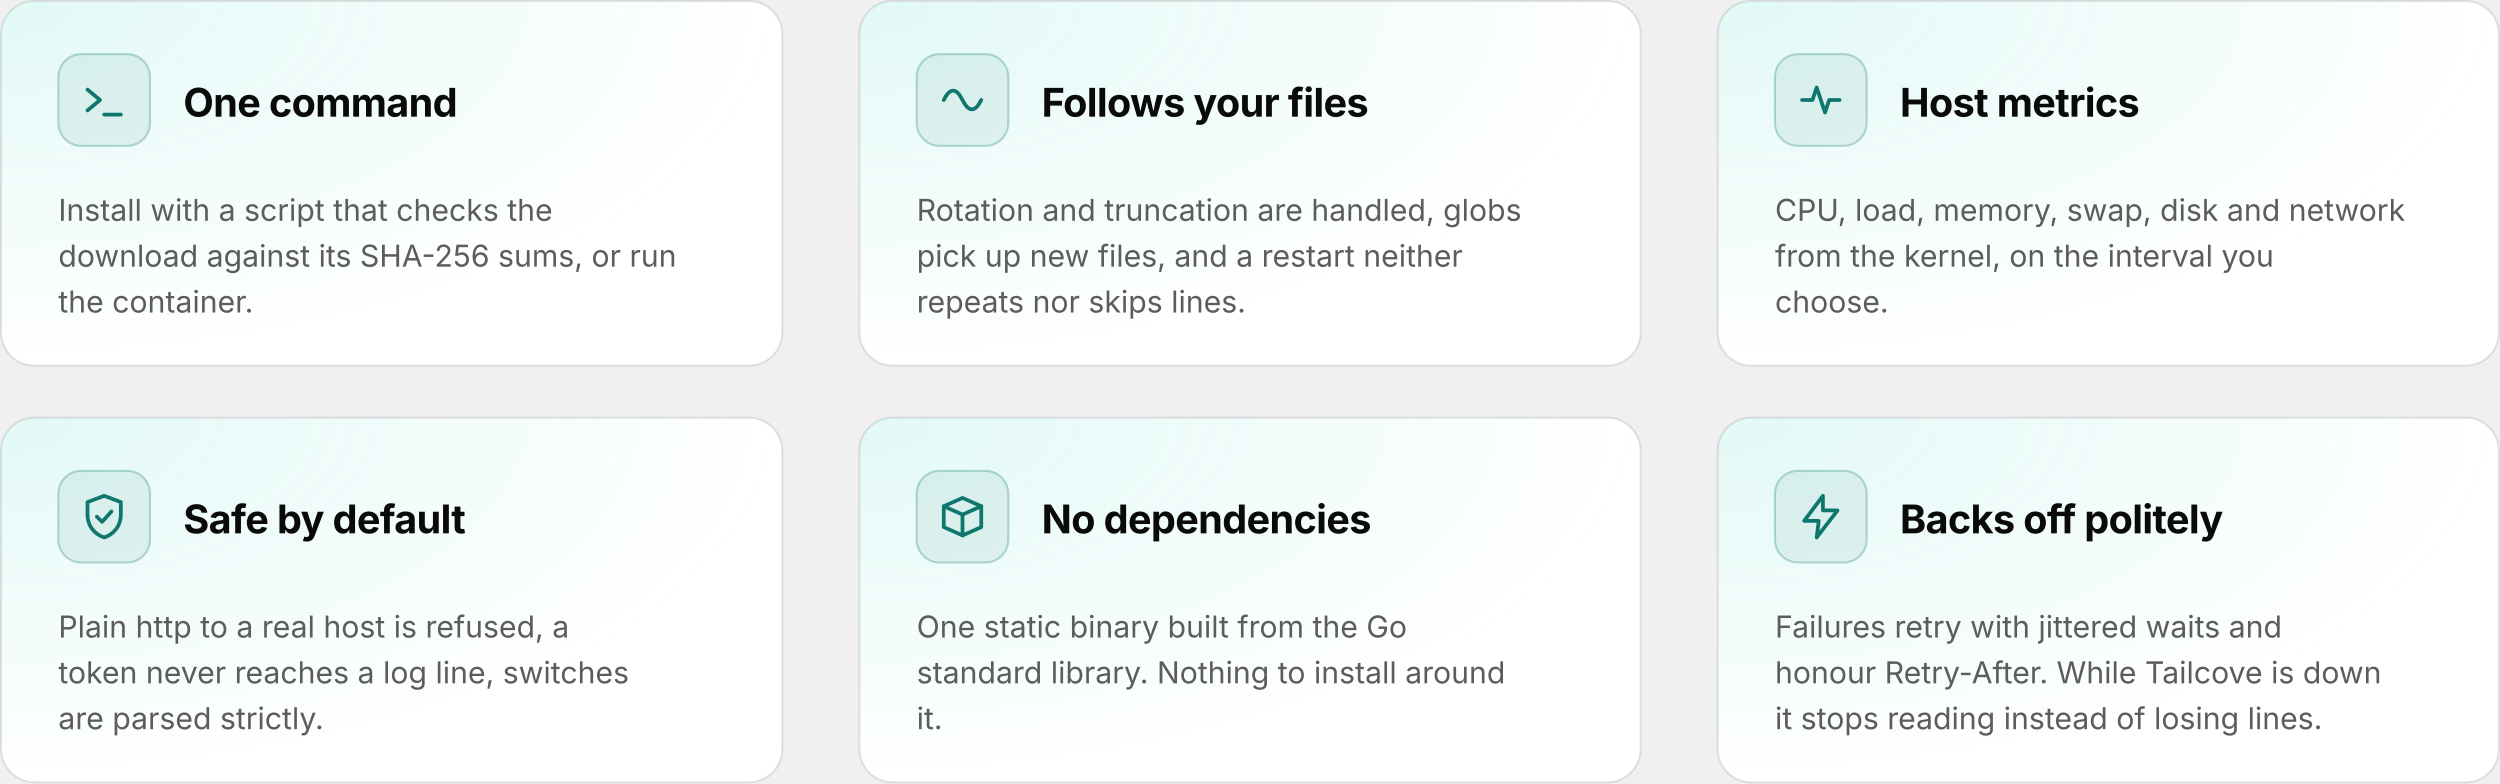
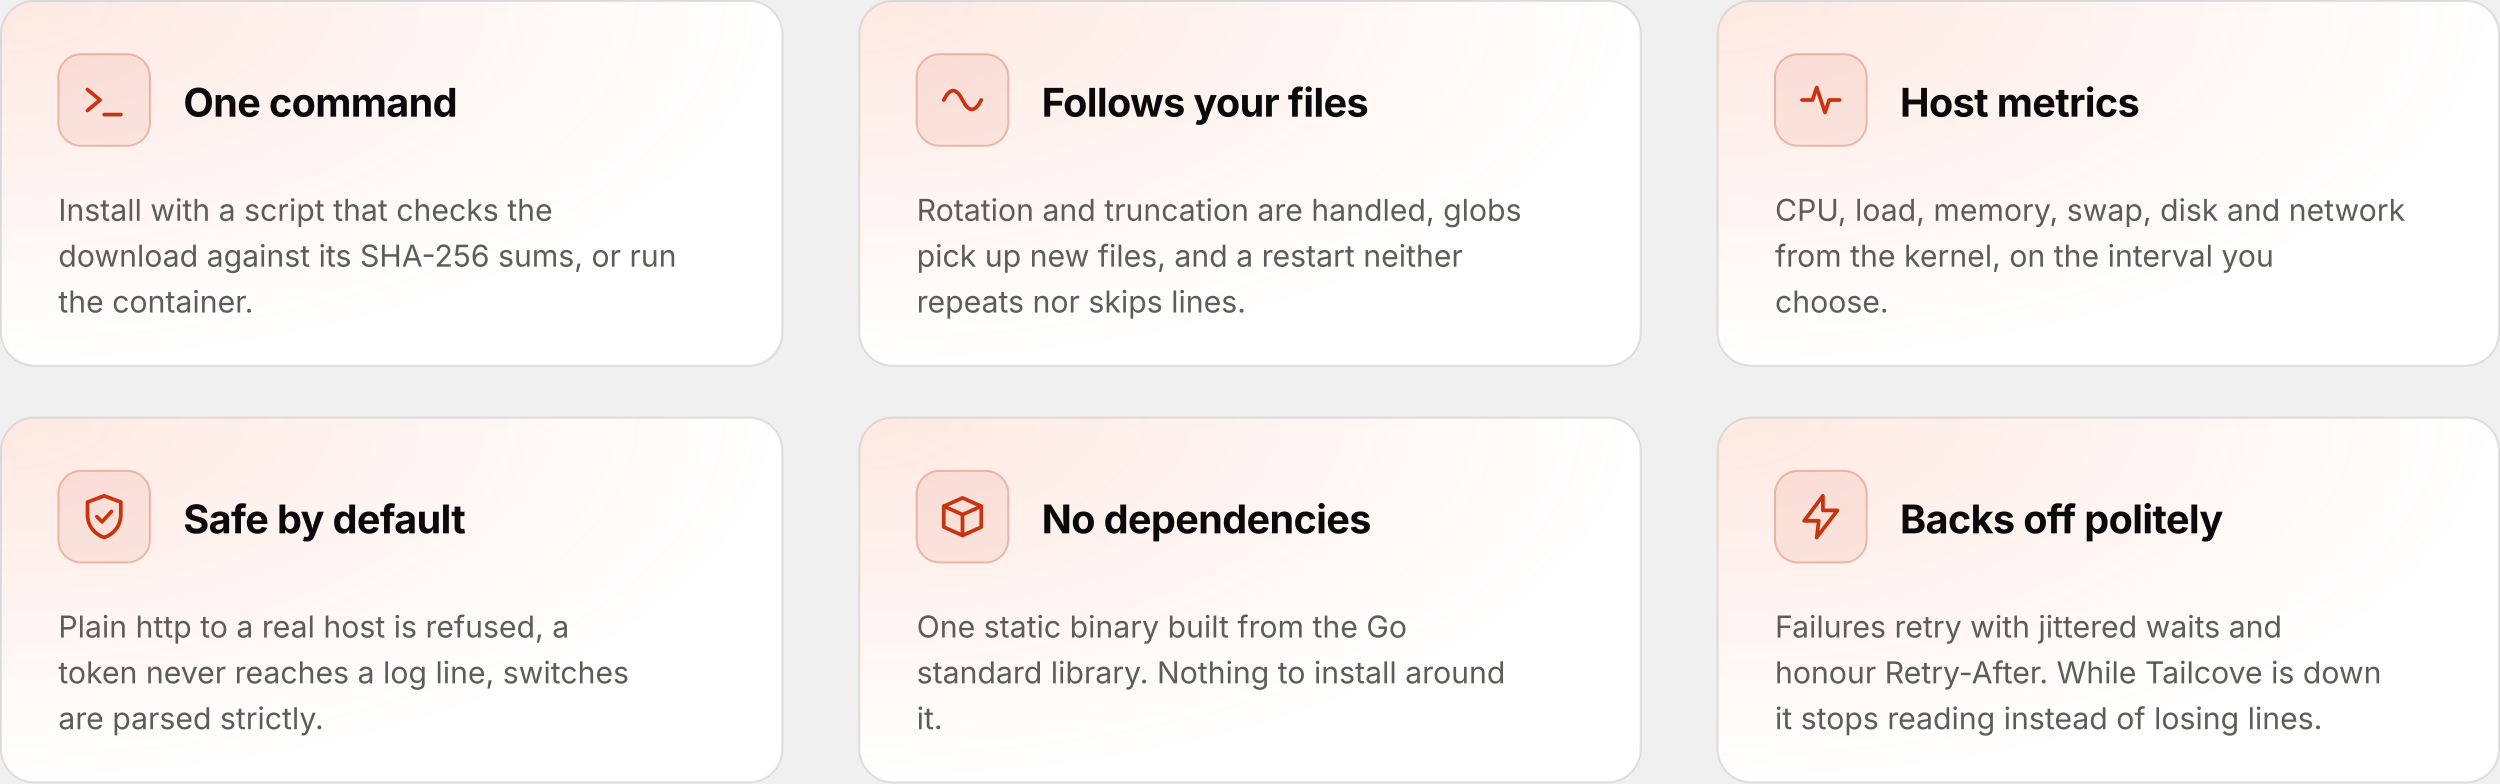
<svg xmlns="http://www.w3.org/2000/svg" width="1200" height="376" viewBox="0 0 1200 376" role="img" aria-label="One command: Install with a script that checks the download against its SHA-256 sums, or run the container.; Follows your files: Rotation and truncation are handled, globs pick up new files, and a restart neither repeats nor skips lines.; Host metrics: CPU, load, memory, swap, disk and network from the kernel, on the interval you choose.; Safe by default: Plain http to a real host is refused, a token never reaches a log line, switches are parsed strictly.; No dependencies: One static binary built from the Go standard library. Nothing to install around it.; Backs off politely: Failures retry with jittered waits and honour Retry-After. While Tailcove is down it stops reading instead of losing lines.">
  <defs>
    <radialGradient id="glow" cx="0" cy="0" r="1">
-       <stop offset="0" stop-color="#2DD4BF" stop-opacity="0.14" />
-       <stop offset="1" stop-color="#2DD4BF" stop-opacity="0" />
+       <stop offset="0" stop-color="#FF5F2E" stop-opacity="0.14" />
+       <stop offset="1" stop-color="#FF5F2E" stop-opacity="0" />
    </radialGradient>
  </defs>
  <g font-family="ui-sans-serif, -apple-system, 'Segoe UI', Inter, Helvetica, Arial, sans-serif">
    <rect x="0.5" y="0.5" width="375" height="175" rx="16" fill="#FFFFFF" stroke="#000000" stroke-opacity="0.10" />
    <rect x="0.5" y="0.5" width="375" height="175" rx="16" fill="url(#glow)" />
-     <rect x="28" y="26" width="44" height="44" rx="11" fill="#0F766E" fill-opacity="0.08" stroke="#0F766E" stroke-opacity="0.28" />
-     <g transform="translate(38 36) scale(1)" fill="none" stroke="#0F766E" stroke-width="1.8" stroke-linecap="round" stroke-linejoin="round" transform-origin="0 0">
+     <rect x="28" y="26" width="44" height="44" rx="11" fill="#C7340F" fill-opacity="0.08" stroke="#C7340F" stroke-opacity="0.28" />
+     <g transform="translate(38 36) scale(1)" fill="none" stroke="#C7340F" stroke-width="1.8" stroke-linecap="round" stroke-linejoin="round" transform-origin="0 0">
      <path d="m4 17 6-5-6-5M12 19h8" />
    </g>
    <text x="88" y="56" font-size="19" font-weight="650" letter-spacing="-0.3" fill="#0A0A0A">One command</text>
    <text x="28" y="106" font-size="14.5" fill="#5C5C58">Install with a script that checks the</text>
    <text x="28" y="128" font-size="14.5" fill="#5C5C58">download against its SHA-256 sums, or run</text>
    <text x="28" y="150" font-size="14.5" fill="#5C5C58">the container.</text>
    <rect x="412.5" y="0.5" width="375" height="175" rx="16" fill="#FFFFFF" stroke="#000000" stroke-opacity="0.10" />
    <rect x="412.5" y="0.5" width="375" height="175" rx="16" fill="url(#glow)" />
-     <rect x="440" y="26" width="44" height="44" rx="11" fill="#0F766E" fill-opacity="0.08" stroke="#0F766E" stroke-opacity="0.28" />
-     <g transform="translate(450 36) scale(1)" fill="none" stroke="#0F766E" stroke-width="1.8" stroke-linecap="round" stroke-linejoin="round" transform-origin="0 0">
+     <rect x="440" y="26" width="44" height="44" rx="11" fill="#C7340F" fill-opacity="0.08" stroke="#C7340F" stroke-opacity="0.28" />
+     <g transform="translate(450 36) scale(1)" fill="none" stroke="#C7340F" stroke-width="1.8" stroke-linecap="round" stroke-linejoin="round" transform-origin="0 0">
      <path d="M3 12c3-6 6-6 9 0s6 6 9 0" />
    </g>
    <text x="500" y="56" font-size="19" font-weight="650" letter-spacing="-0.3" fill="#0A0A0A">Follows your files</text>
    <text x="440" y="106" font-size="14.5" fill="#5C5C58">Rotation and truncation are handled, globs</text>
    <text x="440" y="128" font-size="14.5" fill="#5C5C58">pick up new files, and a restart neither</text>
    <text x="440" y="150" font-size="14.5" fill="#5C5C58">repeats nor skips lines.</text>
    <rect x="824.5" y="0.5" width="375" height="175" rx="16" fill="#FFFFFF" stroke="#000000" stroke-opacity="0.10" />
    <rect x="824.5" y="0.5" width="375" height="175" rx="16" fill="url(#glow)" />
-     <rect x="852" y="26" width="44" height="44" rx="11" fill="#0F766E" fill-opacity="0.08" stroke="#0F766E" stroke-opacity="0.28" />
-     <g transform="translate(862 36) scale(1)" fill="none" stroke="#0F766E" stroke-width="1.8" stroke-linecap="round" stroke-linejoin="round" transform-origin="0 0">
+     <rect x="852" y="26" width="44" height="44" rx="11" fill="#C7340F" fill-opacity="0.08" stroke="#C7340F" stroke-opacity="0.28" />
+     <g transform="translate(862 36) scale(1)" fill="none" stroke="#C7340F" stroke-width="1.8" stroke-linecap="round" stroke-linejoin="round" transform-origin="0 0">
      <path d="M3 12h5l2-6 4 12 2-6h5" />
    </g>
    <text x="912" y="56" font-size="19" font-weight="650" letter-spacing="-0.3" fill="#0A0A0A">Host metrics</text>
    <text x="852" y="106" font-size="14.5" fill="#5C5C58">CPU, load, memory, swap, disk and network</text>
    <text x="852" y="128" font-size="14.5" fill="#5C5C58">from the kernel, on the interval you</text>
    <text x="852" y="150" font-size="14.5" fill="#5C5C58">choose.</text>
    <rect x="0.5" y="200.5" width="375" height="175" rx="16" fill="#FFFFFF" stroke="#000000" stroke-opacity="0.10" />
    <rect x="0.5" y="200.5" width="375" height="175" rx="16" fill="url(#glow)" />
-     <rect x="28" y="226" width="44" height="44" rx="11" fill="#0F766E" fill-opacity="0.08" stroke="#0F766E" stroke-opacity="0.28" />
-     <g transform="translate(38 236) scale(1)" fill="none" stroke="#0F766E" stroke-width="1.8" stroke-linecap="round" stroke-linejoin="round" transform-origin="0 0">
+     <rect x="28" y="226" width="44" height="44" rx="11" fill="#C7340F" fill-opacity="0.08" stroke="#C7340F" stroke-opacity="0.28" />
+     <g transform="translate(38 236) scale(1)" fill="none" stroke="#C7340F" stroke-width="1.8" stroke-linecap="round" stroke-linejoin="round" transform-origin="0 0">
      <path d="M12 2l8 3v6c0 5.5-3.5 9.5-8 11-4.5-1.5-8-5.5-8-11V5z" />
      <path d="m8.5 12 2.5 2.5 4.5-5" />
    </g>
    <text x="88" y="256" font-size="19" font-weight="650" letter-spacing="-0.3" fill="#0A0A0A">Safe by default</text>
    <text x="28" y="306" font-size="14.5" fill="#5C5C58">Plain http to a real host is refused, a</text>
    <text x="28" y="328" font-size="14.5" fill="#5C5C58">token never reaches a log line, switches</text>
    <text x="28" y="350" font-size="14.5" fill="#5C5C58">are parsed strictly.</text>
    <rect x="412.5" y="200.5" width="375" height="175" rx="16" fill="#FFFFFF" stroke="#000000" stroke-opacity="0.10" />
    <rect x="412.5" y="200.5" width="375" height="175" rx="16" fill="url(#glow)" />
-     <rect x="440" y="226" width="44" height="44" rx="11" fill="#0F766E" fill-opacity="0.08" stroke="#0F766E" stroke-opacity="0.28" />
-     <g transform="translate(450 236) scale(1)" fill="none" stroke="#0F766E" stroke-width="1.8" stroke-linecap="round" stroke-linejoin="round" transform-origin="0 0">
+     <rect x="440" y="226" width="44" height="44" rx="11" fill="#C7340F" fill-opacity="0.08" stroke="#C7340F" stroke-opacity="0.28" />
+     <g transform="translate(450 236) scale(1)" fill="none" stroke="#C7340F" stroke-width="1.8" stroke-linecap="round" stroke-linejoin="round" transform-origin="0 0">
      <path d="M3 7l9-4 9 4v10l-9 4-9-4z" />
      <path d="m3 7 9 4 9-4M12 11v10" />
    </g>
    <text x="500" y="256" font-size="19" font-weight="650" letter-spacing="-0.3" fill="#0A0A0A">No dependencies</text>
    <text x="440" y="306" font-size="14.5" fill="#5C5C58">One static binary built from the Go</text>
    <text x="440" y="328" font-size="14.5" fill="#5C5C58">standard library. Nothing to install around</text>
    <text x="440" y="350" font-size="14.5" fill="#5C5C58">it.</text>
    <rect x="824.5" y="200.5" width="375" height="175" rx="16" fill="#FFFFFF" stroke="#000000" stroke-opacity="0.10" />
    <rect x="824.5" y="200.5" width="375" height="175" rx="16" fill="url(#glow)" />
-     <rect x="852" y="226" width="44" height="44" rx="11" fill="#0F766E" fill-opacity="0.08" stroke="#0F766E" stroke-opacity="0.28" />
-     <g transform="translate(862 236) scale(1)" fill="none" stroke="#0F766E" stroke-width="1.8" stroke-linecap="round" stroke-linejoin="round" transform-origin="0 0">
+     <rect x="852" y="226" width="44" height="44" rx="11" fill="#C7340F" fill-opacity="0.08" stroke="#C7340F" stroke-opacity="0.28" />
+     <g transform="translate(862 236) scale(1)" fill="none" stroke="#C7340F" stroke-width="1.8" stroke-linecap="round" stroke-linejoin="round" transform-origin="0 0">
      <path d="M13 2 4 14h7l-1 8 10-13h-7z" />
    </g>
    <text x="912" y="256" font-size="19" font-weight="650" letter-spacing="-0.3" fill="#0A0A0A">Backs off politely</text>
    <text x="852" y="306" font-size="14.5" fill="#5C5C58">Failures retry with jittered waits and</text>
    <text x="852" y="328" font-size="14.5" fill="#5C5C58">honour Retry-After. While Tailcove is down</text>
    <text x="852" y="350" font-size="14.5" fill="#5C5C58">it stops reading instead of losing lines.</text>
  </g>
</svg>
